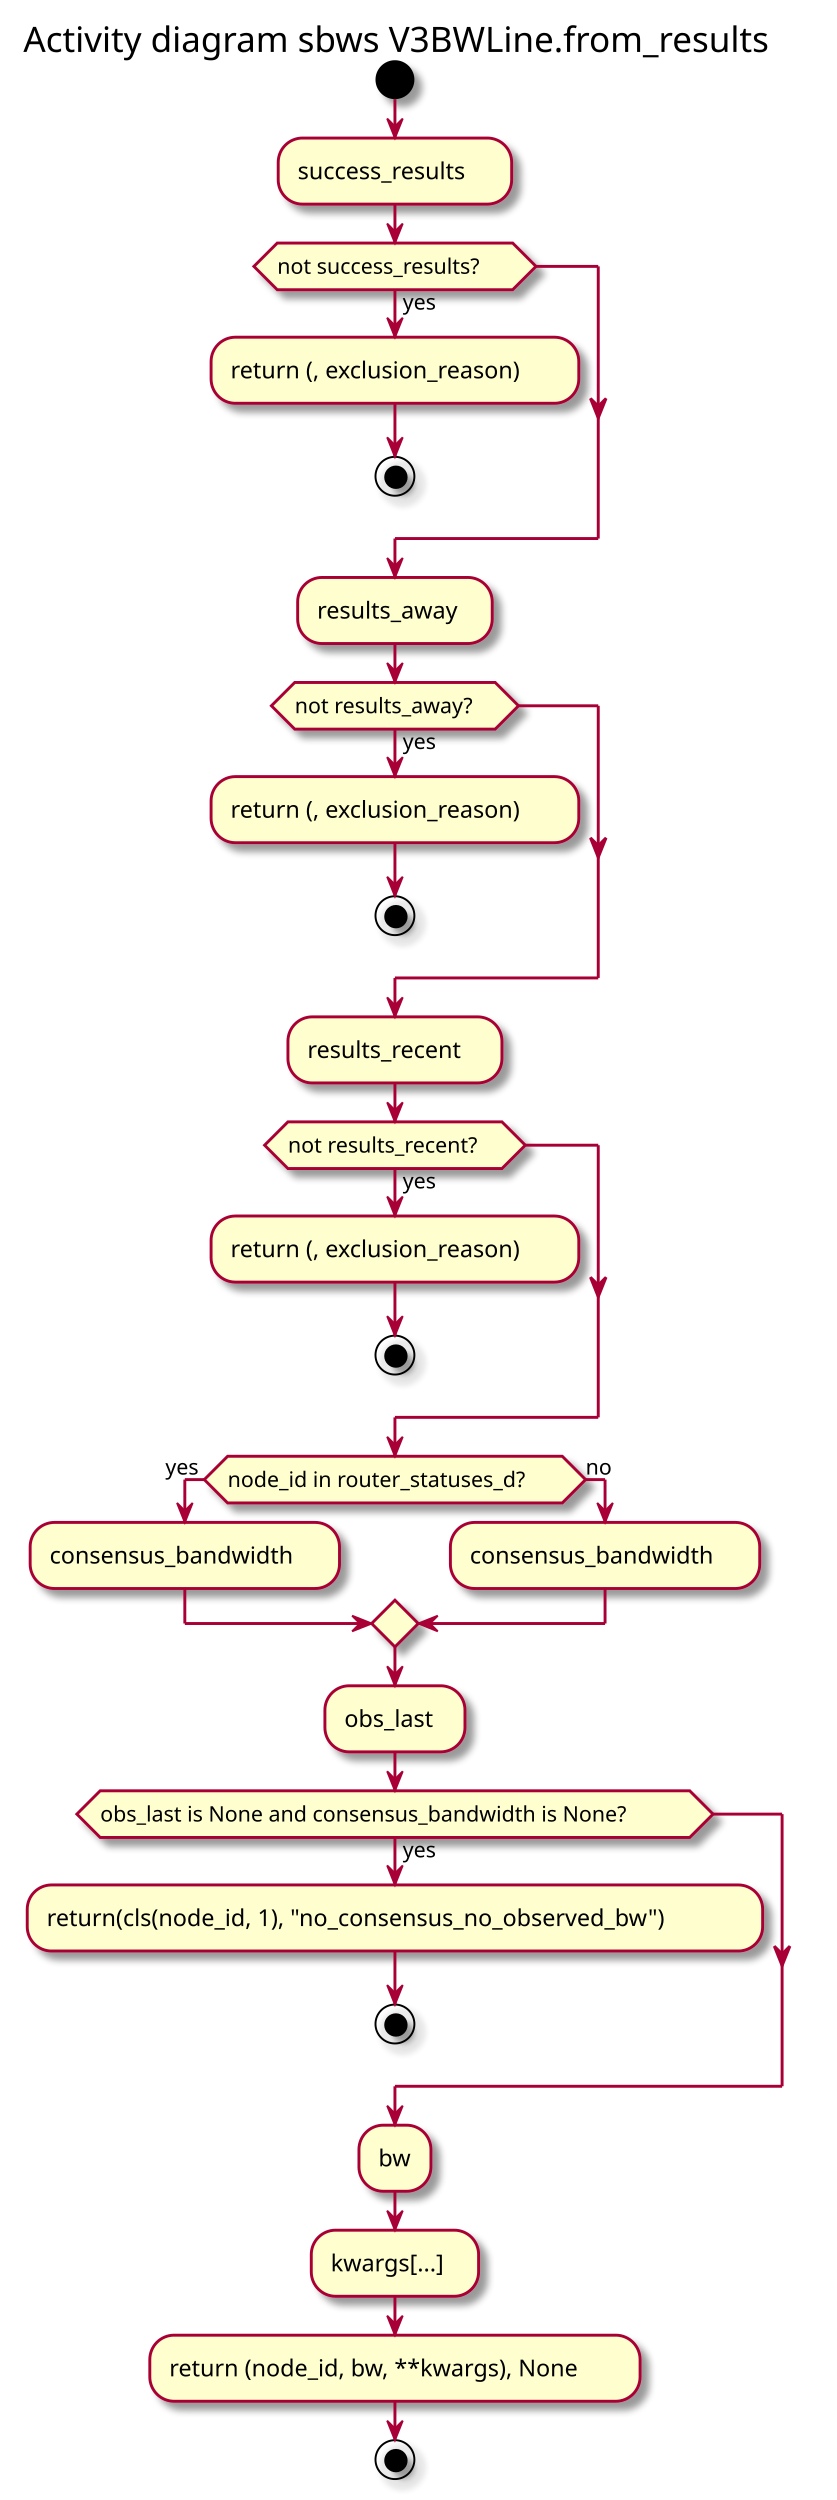
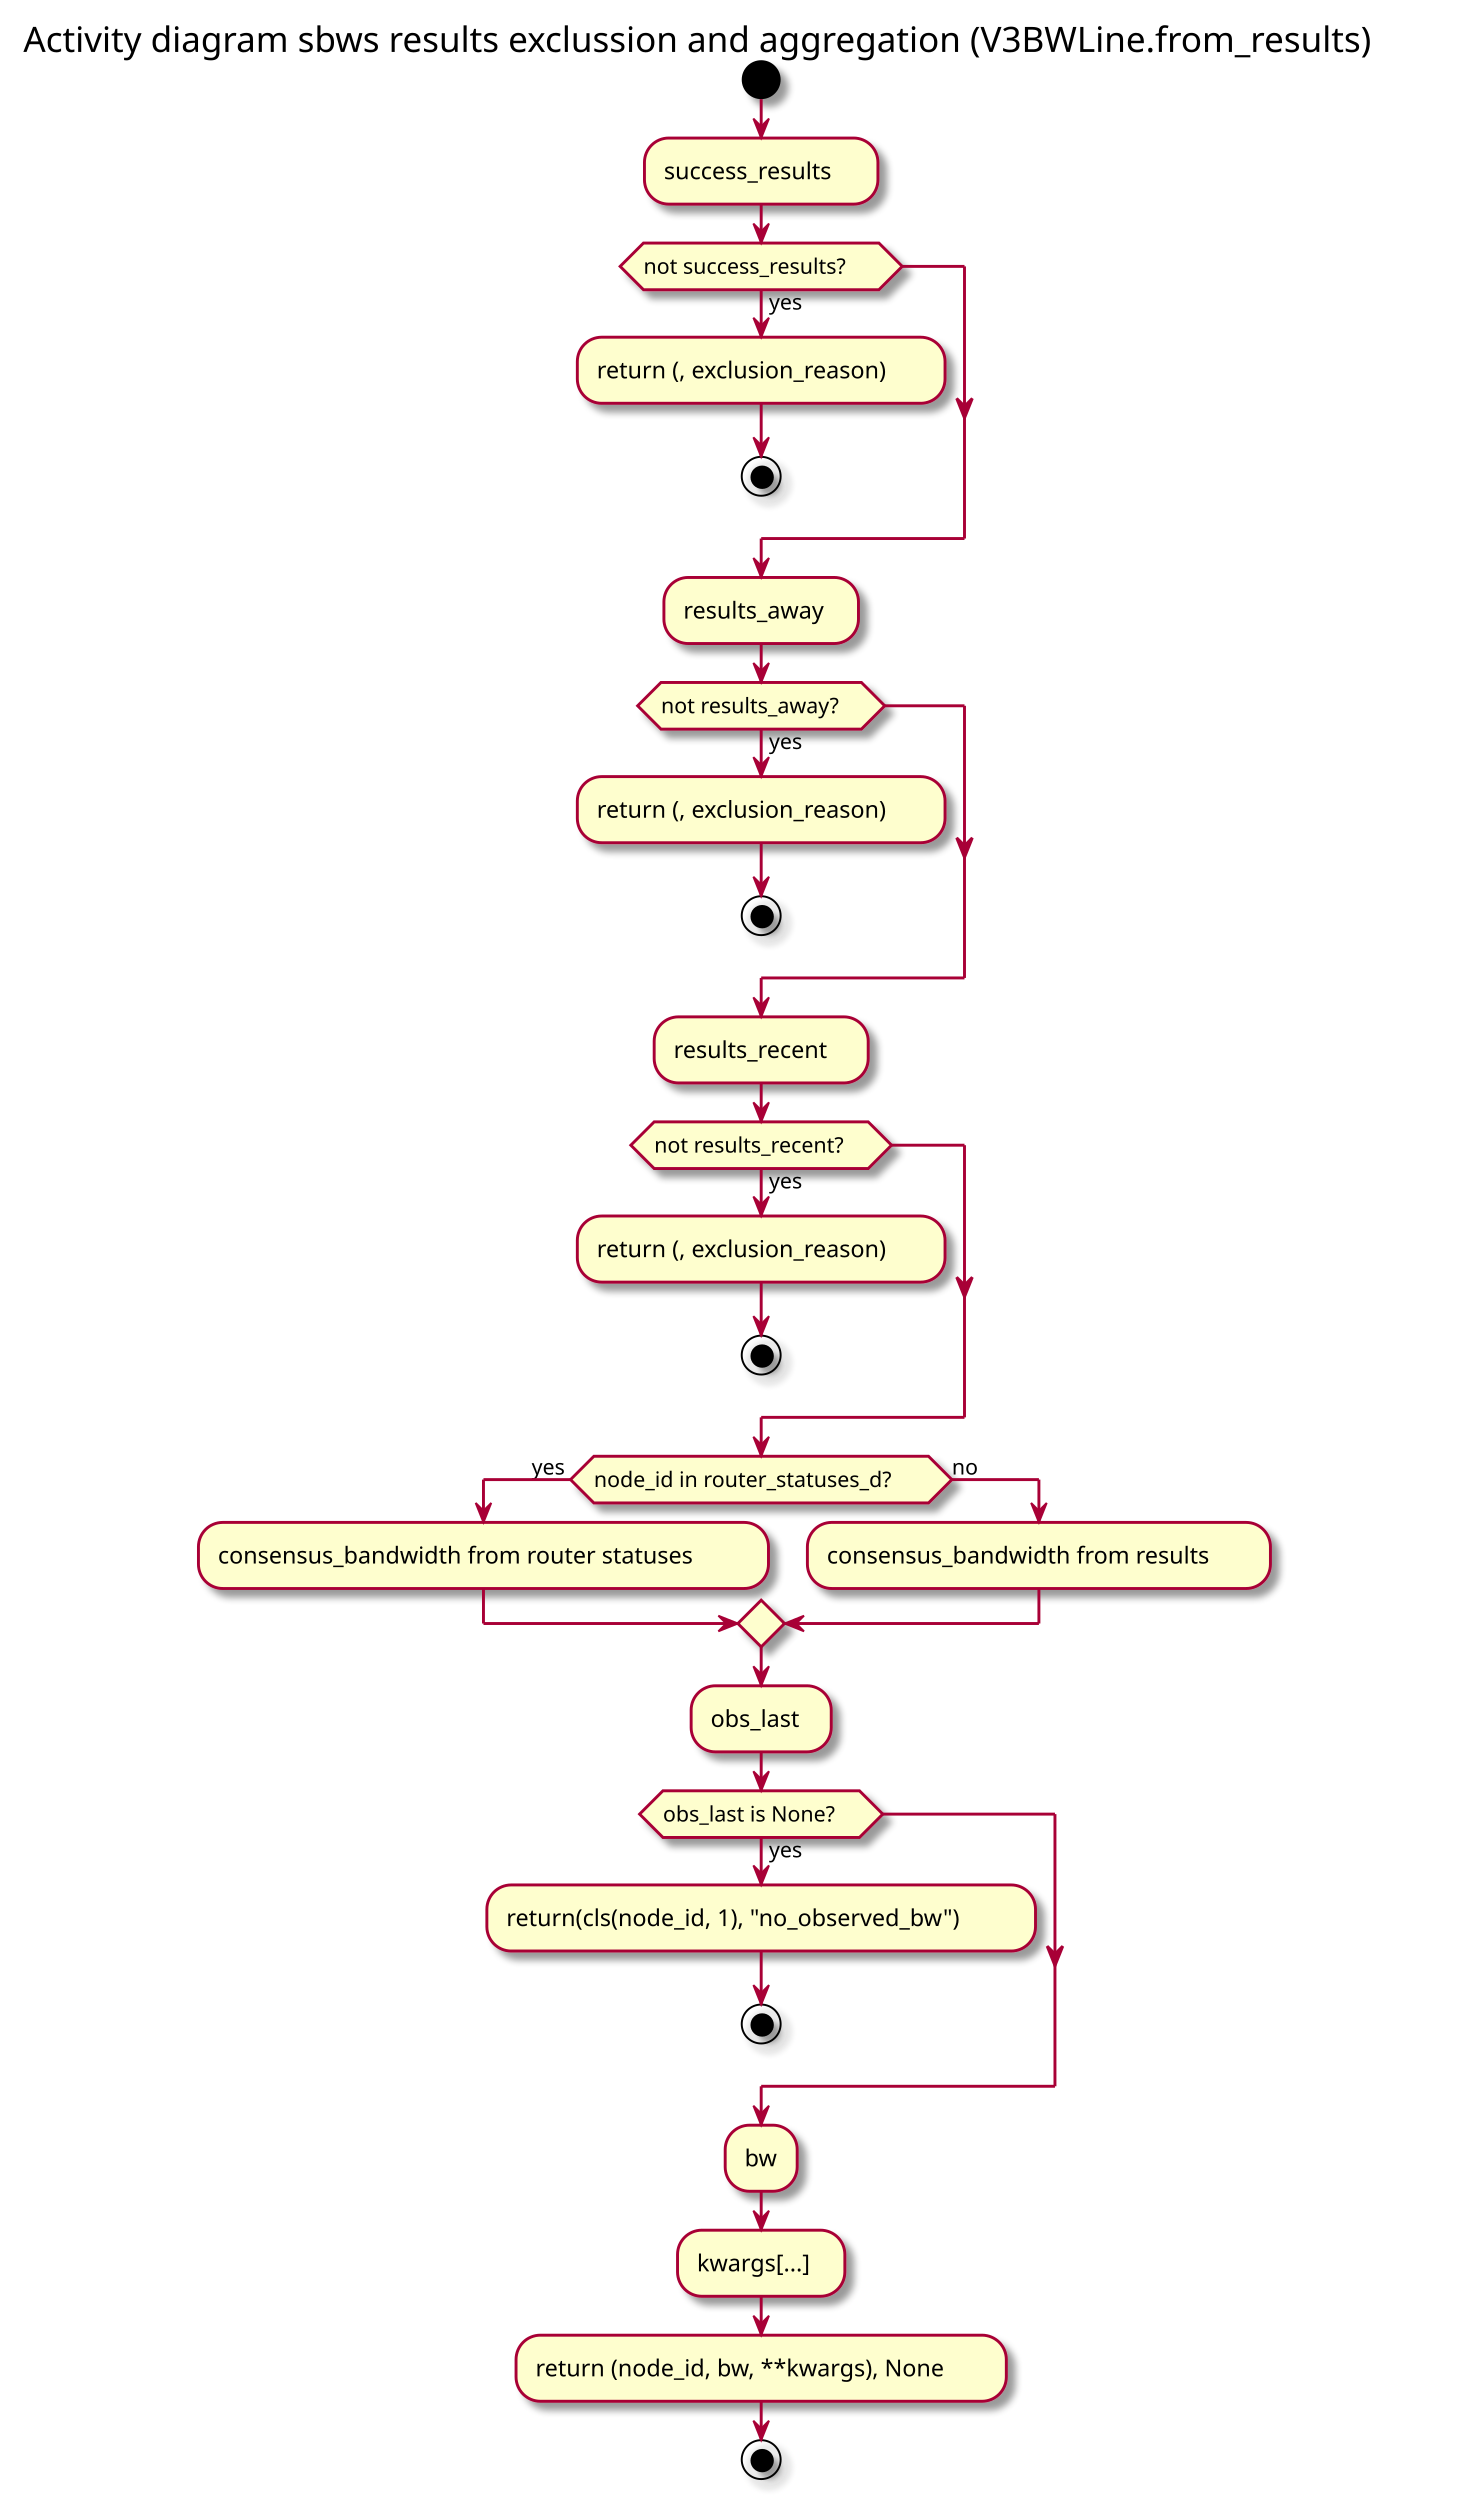
- <svg xmlns="http://www.w3.org/2000/svg" contentScriptType="application/ecmascript" contentStyleType="text/css" height="1285px" preserveAspectRatio="none" style="width:430px;height:1285px;" version="1.1" viewBox="0 0 430 1285" width="430px" zoomAndPan="magnify">
+ <svg xmlns="http://www.w3.org/2000/svg" contentScriptType="application/ecmascript" contentStyleType="text/css" height="1285px" preserveAspectRatio="none" style="width:754px;height:1285px;" version="1.1" viewBox="0 0 754 1285" width="754px" zoomAndPan="magnify">
  <defs>
-     <filter height="300%" id="fsu3zpce5sdbv" width="300%" x="-1" y="-1">
+     <filter height="300%" id="f1dflwv7yky46f" width="300%" x="-1" y="-1">
      <feGaussianBlur result="blurOut" stdDeviation="2.0" />
      <feColorMatrix in="blurOut" result="blurOut2" type="matrix" values="0 0 0 0 0 0 0 0 0 0 0 0 0 0 0 0 0 0 .4 0" />
      <feOffset dx="4.0" dy="4.0" in="blurOut2" result="blurOut3" />
      <feBlend in="SourceGraphic" in2="blurOut3" mode="normal" />
    </filter>
  </defs>
  <g>
-     <text fill="#000000" font-family="sans-serif" font-size="18" lengthAdjust="spacingAndGlyphs" textLength="406" x="12" y="26.708">Activity diagram sbws V3BWLine.from_results</text>
-     <ellipse cx="203" cy="40.953" fill="#000000" filter="url(#fsu3zpce5sdbv)" rx="10" ry="10" style="stroke: none; stroke-width: 1.0;" />
-     <rect fill="#FEFECE" filter="url(#fsu3zpce5sdbv)" height="33.969" rx="12.5" ry="12.5" style="stroke: #A80036; stroke-width: 1.5;" width="120" x="143" y="70.953" />
-     <text fill="#000000" font-family="sans-serif" font-size="12" lengthAdjust="spacingAndGlyphs" textLength="100" x="153" y="92.092">success_results</text>
-     <rect fill="#FEFECE" filter="url(#fsu3zpce5sdbv)" height="33.969" rx="12.5" ry="12.5" style="stroke: #A80036; stroke-width: 1.5;" width="189" x="108.5" y="173.324" />
-     <text fill="#000000" font-family="sans-serif" font-size="12" lengthAdjust="spacingAndGlyphs" textLength="169" x="118.5" y="194.463">return (, exclusion_reason)</text>
-     <ellipse cx="203" cy="244.809" fill="none" filter="url(#fsu3zpce5sdbv)" rx="10" ry="10" style="stroke: #000000; stroke-width: 1.0;" />
-     <ellipse cx="203.5" cy="245.309" fill="#000000" filter="url(#fsu3zpce5sdbv)" rx="6" ry="6" style="stroke: none; stroke-width: 1.0;" />
-     <polygon fill="#FEFECE" filter="url(#fsu3zpce5sdbv)" points="142.5,124.922,263.5,124.922,275.5,136.922,263.5,148.922,142.5,148.922,130.5,136.922,142.5,124.922" style="stroke: #A80036; stroke-width: 1.5;" />
-     <text fill="#000000" font-family="sans-serif" font-size="11" lengthAdjust="spacingAndGlyphs" textLength="20" x="207" y="159.132">yes</text>
-     <text fill="#000000" font-family="sans-serif" font-size="11" lengthAdjust="spacingAndGlyphs" textLength="121" x="142.5" y="140.73">not success_results?</text>
-     <rect fill="#FEFECE" filter="url(#fsu3zpce5sdbv)" height="33.969" rx="12.5" ry="12.5" style="stroke: #A80036; stroke-width: 1.5;" width="100" x="153" y="296.809" />
-     <text fill="#000000" font-family="sans-serif" font-size="12" lengthAdjust="spacingAndGlyphs" textLength="80" x="163" y="317.947">results_away</text>
-     <rect fill="#FEFECE" filter="url(#fsu3zpce5sdbv)" height="33.969" rx="12.5" ry="12.5" style="stroke: #A80036; stroke-width: 1.5;" width="189" x="108.5" y="399.18" />
-     <text fill="#000000" font-family="sans-serif" font-size="12" lengthAdjust="spacingAndGlyphs" textLength="169" x="118.5" y="420.318">return (, exclusion_reason)</text>
-     <ellipse cx="203" cy="470.664" fill="none" filter="url(#fsu3zpce5sdbv)" rx="10" ry="10" style="stroke: #000000; stroke-width: 1.0;" />
-     <ellipse cx="203.5" cy="471.164" fill="#000000" filter="url(#fsu3zpce5sdbv)" rx="6" ry="6" style="stroke: none; stroke-width: 1.0;" />
-     <polygon fill="#FEFECE" filter="url(#fsu3zpce5sdbv)" points="151.5,350.777,254.5,350.777,266.5,362.777,254.5,374.777,151.5,374.777,139.5,362.777,151.5,350.777" style="stroke: #A80036; stroke-width: 1.5;" />
-     <text fill="#000000" font-family="sans-serif" font-size="11" lengthAdjust="spacingAndGlyphs" textLength="20" x="207" y="384.988">yes</text>
-     <text fill="#000000" font-family="sans-serif" font-size="11" lengthAdjust="spacingAndGlyphs" textLength="103" x="151.5" y="366.585">not results_away?</text>
-     <rect fill="#FEFECE" filter="url(#fsu3zpce5sdbv)" height="33.969" rx="12.5" ry="12.5" style="stroke: #A80036; stroke-width: 1.5;" width="110" x="148" y="522.664" />
-     <text fill="#000000" font-family="sans-serif" font-size="12" lengthAdjust="spacingAndGlyphs" textLength="90" x="158" y="543.803">results_recent</text>
-     <rect fill="#FEFECE" filter="url(#fsu3zpce5sdbv)" height="33.969" rx="12.5" ry="12.5" style="stroke: #A80036; stroke-width: 1.5;" width="189" x="108.5" y="625.035" />
-     <text fill="#000000" font-family="sans-serif" font-size="12" lengthAdjust="spacingAndGlyphs" textLength="169" x="118.5" y="646.174">return (, exclusion_reason)</text>
-     <ellipse cx="203" cy="696.519" fill="none" filter="url(#fsu3zpce5sdbv)" rx="10" ry="10" style="stroke: #000000; stroke-width: 1.0;" />
-     <ellipse cx="203.5" cy="697.019" fill="#000000" filter="url(#fsu3zpce5sdbv)" rx="6" ry="6" style="stroke: none; stroke-width: 1.0;" />
-     <polygon fill="#FEFECE" filter="url(#fsu3zpce5sdbv)" points="148,576.633,258,576.633,270,588.633,258,600.633,148,600.633,136,588.633,148,576.633" style="stroke: #A80036; stroke-width: 1.5;" />
-     <text fill="#000000" font-family="sans-serif" font-size="11" lengthAdjust="spacingAndGlyphs" textLength="20" x="207" y="610.843">yes</text>
-     <text fill="#000000" font-family="sans-serif" font-size="11" lengthAdjust="spacingAndGlyphs" textLength="110" x="148" y="592.441">not results_recent?</text>
-     <polygon fill="#FEFECE" filter="url(#fsu3zpce5sdbv)" points="117,748.519,289,748.519,301,760.519,289,772.519,117,772.519,105,760.519,117,748.519" style="stroke: #A80036; stroke-width: 1.5;" />
-     <text fill="#000000" font-family="sans-serif" font-size="11" lengthAdjust="spacingAndGlyphs" textLength="172" x="117" y="764.328">node_id in router_statuses_d?</text>
-     <text fill="#000000" font-family="sans-serif" font-size="11" lengthAdjust="spacingAndGlyphs" textLength="20" x="85" y="757.925">yes</text>
-     <text fill="#000000" font-family="sans-serif" font-size="11" lengthAdjust="spacingAndGlyphs" textLength="14" x="301" y="757.925">no</text>
-     <rect fill="#FEFECE" filter="url(#fsu3zpce5sdbv)" height="33.969" rx="12.5" ry="12.5" style="stroke: #A80036; stroke-width: 1.5;" width="159" x="15.5" y="782.519" />
-     <text fill="#000000" font-family="sans-serif" font-size="12" lengthAdjust="spacingAndGlyphs" textLength="139" x="25.5" y="803.658">consensus_bandwidth</text>
-     <rect fill="#FEFECE" filter="url(#fsu3zpce5sdbv)" height="33.969" rx="12.5" ry="12.5" style="stroke: #A80036; stroke-width: 1.5;" width="159" x="231.5" y="782.519" />
-     <text fill="#000000" font-family="sans-serif" font-size="12" lengthAdjust="spacingAndGlyphs" textLength="139" x="241.5" y="803.658">consensus_bandwidth</text>
-     <polygon fill="#FEFECE" filter="url(#fsu3zpce5sdbv)" points="203,822.488,215,834.488,203,846.488,191,834.488,203,822.488" style="stroke: #A80036; stroke-width: 1.5;" />
-     <rect fill="#FEFECE" filter="url(#fsu3zpce5sdbv)" height="33.969" rx="12.5" ry="12.5" style="stroke: #A80036; stroke-width: 1.5;" width="72" x="167" y="866.488" />
-     <text fill="#000000" font-family="sans-serif" font-size="12" lengthAdjust="spacingAndGlyphs" textLength="52" x="177" y="887.627">obs_last</text>
-     <rect fill="#FEFECE" filter="url(#fsu3zpce5sdbv)" height="33.969" rx="12.5" ry="12.5" style="stroke: #A80036; stroke-width: 1.5;" width="378" x="14" y="968.859" />
-     <text fill="#000000" font-family="sans-serif" font-size="12" lengthAdjust="spacingAndGlyphs" textLength="358" x="24" y="989.998">return(cls(node_id, 1), "no_consensus_no_observed_bw")</text>
-     <ellipse cx="203" cy="1040.344" fill="none" filter="url(#fsu3zpce5sdbv)" rx="10" ry="10" style="stroke: #000000; stroke-width: 1.0;" />
-     <ellipse cx="203.5" cy="1040.844" fill="#000000" filter="url(#fsu3zpce5sdbv)" rx="6" ry="6" style="stroke: none; stroke-width: 1.0;" />
-     <polygon fill="#FEFECE" filter="url(#fsu3zpce5sdbv)" points="51.5,920.457,354.5,920.457,366.5,932.457,354.5,944.457,51.5,944.457,39.5,932.457,51.5,920.457" style="stroke: #A80036; stroke-width: 1.5;" />
-     <text fill="#000000" font-family="sans-serif" font-size="11" lengthAdjust="spacingAndGlyphs" textLength="20" x="207" y="954.668">yes</text>
-     <text fill="#000000" font-family="sans-serif" font-size="11" lengthAdjust="spacingAndGlyphs" textLength="303" x="51.5" y="936.265">obs_last is None and consensus_bandwidth is None?</text>
-     <rect fill="#FEFECE" filter="url(#fsu3zpce5sdbv)" height="33.969" rx="12.5" ry="12.5" style="stroke: #A80036; stroke-width: 1.5;" width="37" x="184.5" y="1092.344" />
-     <text fill="#000000" font-family="sans-serif" font-size="12" lengthAdjust="spacingAndGlyphs" textLength="17" x="194.5" y="1113.482">bw</text>
-     <rect fill="#FEFECE" filter="url(#fsu3zpce5sdbv)" height="33.969" rx="12.5" ry="12.5" style="stroke: #A80036; stroke-width: 1.5;" width="86" x="160" y="1146.312" />
-     <text fill="#000000" font-family="sans-serif" font-size="12" lengthAdjust="spacingAndGlyphs" textLength="66" x="170" y="1167.451">kwargs[...]</text>
-     <rect fill="#FEFECE" filter="url(#fsu3zpce5sdbv)" height="33.969" rx="12.5" ry="12.5" style="stroke: #A80036; stroke-width: 1.5;" width="252" x="77" y="1200.281" />
-     <text fill="#000000" font-family="sans-serif" font-size="12" lengthAdjust="spacingAndGlyphs" textLength="232" x="87" y="1221.42">return (node_id, bw, **kwargs), None</text>
-     <ellipse cx="203" cy="1264.25" fill="none" filter="url(#fsu3zpce5sdbv)" rx="10" ry="10" style="stroke: #000000; stroke-width: 1.0;" />
-     <ellipse cx="203.5" cy="1264.75" fill="#000000" filter="url(#fsu3zpce5sdbv)" rx="6" ry="6" style="stroke: none; stroke-width: 1.0;" />
-     <line style="stroke: #A80036; stroke-width: 1.5;" x1="203" x2="203" y1="50.953" y2="70.953" />
-     <polygon fill="#A80036" points="199,60.953,203,70.953,207,60.953,203,64.953" style="stroke: #A80036; stroke-width: 1.0;" />
-     <line style="stroke: #A80036; stroke-width: 1.5;" x1="203" x2="203" y1="207.293" y2="234.809" />
-     <polygon fill="#A80036" points="199,224.809,203,234.809,207,224.809,203,228.809" style="stroke: #A80036; stroke-width: 1.0;" />
-     <line style="stroke: #A80036; stroke-width: 1.5;" x1="203" x2="203" y1="148.922" y2="173.324" />
-     <polygon fill="#A80036" points="199,163.324,203,173.324,207,163.324,203,167.324" style="stroke: #A80036; stroke-width: 1.0;" />
-     <line style="stroke: #A80036; stroke-width: 1.5;" x1="275.5" x2="307.5" y1="136.922" y2="136.922" />
-     <polygon fill="#A80036" points="303.5,204.809,307.5,214.809,311.5,204.809,307.5,208.809" style="stroke: #A80036; stroke-width: 1.5;" />
-     <line style="stroke: #A80036; stroke-width: 1.5;" x1="307.5" x2="307.5" y1="136.922" y2="276.809" />
-     <line style="stroke: #A80036; stroke-width: 1.5;" x1="307.5" x2="203" y1="276.809" y2="276.809" />
-     <line style="stroke: #A80036; stroke-width: 1.5;" x1="203" x2="203" y1="276.809" y2="296.809" />
-     <polygon fill="#A80036" points="199,286.809,203,296.809,207,286.809,203,290.809" style="stroke: #A80036; stroke-width: 1.0;" />
-     <line style="stroke: #A80036; stroke-width: 1.5;" x1="203" x2="203" y1="104.922" y2="124.922" />
-     <polygon fill="#A80036" points="199,114.922,203,124.922,207,114.922,203,118.922" style="stroke: #A80036; stroke-width: 1.0;" />
-     <line style="stroke: #A80036; stroke-width: 1.5;" x1="203" x2="203" y1="433.148" y2="460.664" />
-     <polygon fill="#A80036" points="199,450.664,203,460.664,207,450.664,203,454.664" style="stroke: #A80036; stroke-width: 1.0;" />
-     <line style="stroke: #A80036; stroke-width: 1.5;" x1="203" x2="203" y1="374.777" y2="399.18" />
-     <polygon fill="#A80036" points="199,389.18,203,399.18,207,389.18,203,393.18" style="stroke: #A80036; stroke-width: 1.0;" />
-     <line style="stroke: #A80036; stroke-width: 1.5;" x1="266.5" x2="307.5" y1="362.777" y2="362.777" />
-     <polygon fill="#A80036" points="303.5,430.664,307.5,440.664,311.5,430.664,307.5,434.664" style="stroke: #A80036; stroke-width: 1.5;" />
-     <line style="stroke: #A80036; stroke-width: 1.5;" x1="307.5" x2="307.5" y1="362.777" y2="502.664" />
-     <line style="stroke: #A80036; stroke-width: 1.5;" x1="307.5" x2="203" y1="502.664" y2="502.664" />
-     <line style="stroke: #A80036; stroke-width: 1.5;" x1="203" x2="203" y1="502.664" y2="522.664" />
-     <polygon fill="#A80036" points="199,512.664,203,522.664,207,512.664,203,516.664" style="stroke: #A80036; stroke-width: 1.0;" />
-     <line style="stroke: #A80036; stroke-width: 1.5;" x1="203" x2="203" y1="330.777" y2="350.777" />
-     <polygon fill="#A80036" points="199,340.777,203,350.777,207,340.777,203,344.777" style="stroke: #A80036; stroke-width: 1.0;" />
-     <line style="stroke: #A80036; stroke-width: 1.5;" x1="203" x2="203" y1="659.004" y2="686.519" />
-     <polygon fill="#A80036" points="199,676.519,203,686.519,207,676.519,203,680.519" style="stroke: #A80036; stroke-width: 1.0;" />
-     <line style="stroke: #A80036; stroke-width: 1.5;" x1="203" x2="203" y1="600.633" y2="625.035" />
-     <polygon fill="#A80036" points="199,615.035,203,625.035,207,615.035,203,619.035" style="stroke: #A80036; stroke-width: 1.0;" />
-     <line style="stroke: #A80036; stroke-width: 1.5;" x1="270" x2="307.5" y1="588.633" y2="588.633" />
-     <polygon fill="#A80036" points="303.5,656.519,307.5,666.519,311.5,656.519,307.5,660.519" style="stroke: #A80036; stroke-width: 1.5;" />
-     <line style="stroke: #A80036; stroke-width: 1.5;" x1="307.5" x2="307.5" y1="588.633" y2="728.519" />
-     <line style="stroke: #A80036; stroke-width: 1.5;" x1="307.5" x2="203" y1="728.519" y2="728.519" />
-     <line style="stroke: #A80036; stroke-width: 1.5;" x1="203" x2="203" y1="728.519" y2="748.519" />
-     <polygon fill="#A80036" points="199,738.519,203,748.519,207,738.519,203,742.519" style="stroke: #A80036; stroke-width: 1.0;" />
-     <line style="stroke: #A80036; stroke-width: 1.5;" x1="203" x2="203" y1="556.633" y2="576.633" />
-     <polygon fill="#A80036" points="199,566.633,203,576.633,207,566.633,203,570.633" style="stroke: #A80036; stroke-width: 1.0;" />
-     <line style="stroke: #A80036; stroke-width: 1.5;" x1="105" x2="95" y1="760.519" y2="760.519" />
-     <line style="stroke: #A80036; stroke-width: 1.5;" x1="95" x2="95" y1="760.519" y2="782.519" />
-     <polygon fill="#A80036" points="91,772.519,95,782.519,99,772.519,95,776.519" style="stroke: #A80036; stroke-width: 1.0;" />
-     <line style="stroke: #A80036; stroke-width: 1.5;" x1="301" x2="311" y1="760.519" y2="760.519" />
-     <line style="stroke: #A80036; stroke-width: 1.5;" x1="311" x2="311" y1="760.519" y2="782.519" />
-     <polygon fill="#A80036" points="307,772.519,311,782.519,315,772.519,311,776.519" style="stroke: #A80036; stroke-width: 1.0;" />
-     <line style="stroke: #A80036; stroke-width: 1.5;" x1="95" x2="95" y1="816.488" y2="834.488" />
-     <line style="stroke: #A80036; stroke-width: 1.5;" x1="95" x2="191" y1="834.488" y2="834.488" />
-     <polygon fill="#A80036" points="181,830.488,191,834.488,181,838.488,185,834.488" style="stroke: #A80036; stroke-width: 1.0;" />
-     <line style="stroke: #A80036; stroke-width: 1.5;" x1="311" x2="311" y1="816.488" y2="834.488" />
-     <line style="stroke: #A80036; stroke-width: 1.5;" x1="311" x2="215" y1="834.488" y2="834.488" />
-     <polygon fill="#A80036" points="225,830.488,215,834.488,225,838.488,221,834.488" style="stroke: #A80036; stroke-width: 1.0;" />
-     <line style="stroke: #A80036; stroke-width: 1.5;" x1="203" x2="203" y1="846.488" y2="866.488" />
-     <polygon fill="#A80036" points="199,856.488,203,866.488,207,856.488,203,860.488" style="stroke: #A80036; stroke-width: 1.0;" />
-     <line style="stroke: #A80036; stroke-width: 1.5;" x1="203" x2="203" y1="1002.828" y2="1030.344" />
-     <polygon fill="#A80036" points="199,1020.344,203,1030.344,207,1020.344,203,1024.344" style="stroke: #A80036; stroke-width: 1.0;" />
-     <line style="stroke: #A80036; stroke-width: 1.5;" x1="203" x2="203" y1="944.457" y2="968.859" />
-     <polygon fill="#A80036" points="199,958.859,203,968.859,207,958.859,203,962.859" style="stroke: #A80036; stroke-width: 1.0;" />
-     <line style="stroke: #A80036; stroke-width: 1.5;" x1="366.5" x2="402" y1="932.457" y2="932.457" />
-     <polygon fill="#A80036" points="398,1000.344,402,1010.344,406,1000.344,402,1004.344" style="stroke: #A80036; stroke-width: 1.5;" />
-     <line style="stroke: #A80036; stroke-width: 1.5;" x1="402" x2="402" y1="932.457" y2="1072.344" />
-     <line style="stroke: #A80036; stroke-width: 1.5;" x1="402" x2="203" y1="1072.344" y2="1072.344" />
-     <line style="stroke: #A80036; stroke-width: 1.5;" x1="203" x2="203" y1="1072.344" y2="1092.344" />
-     <polygon fill="#A80036" points="199,1082.344,203,1092.344,207,1082.344,203,1086.344" style="stroke: #A80036; stroke-width: 1.0;" />
-     <line style="stroke: #A80036; stroke-width: 1.5;" x1="203" x2="203" y1="900.457" y2="920.457" />
-     <polygon fill="#A80036" points="199,910.457,203,920.457,207,910.457,203,914.457" style="stroke: #A80036; stroke-width: 1.0;" />
-     <line style="stroke: #A80036; stroke-width: 1.5;" x1="203" x2="203" y1="1126.312" y2="1146.312" />
-     <polygon fill="#A80036" points="199,1136.312,203,1146.312,207,1136.312,203,1140.312" style="stroke: #A80036; stroke-width: 1.0;" />
-     <line style="stroke: #A80036; stroke-width: 1.5;" x1="203" x2="203" y1="1180.281" y2="1200.281" />
-     <polygon fill="#A80036" points="199,1190.281,203,1200.281,207,1190.281,203,1194.281" style="stroke: #A80036; stroke-width: 1.0;" />
-     <line style="stroke: #A80036; stroke-width: 1.5;" x1="203" x2="203" y1="1234.25" y2="1254.25" />
-     <polygon fill="#A80036" points="199,1244.25,203,1254.25,207,1244.25,203,1248.25" style="stroke: #A80036; stroke-width: 1.0;" />
+     <text fill="#000000" font-family="sans-serif" font-size="18" lengthAdjust="spacingAndGlyphs" textLength="730" x="12" y="26.708">Activity diagram sbws results exclussion and aggregation (V3BWLine.from_results)</text>
+     <ellipse cx="391.25" cy="40.953" fill="#000000" filter="url(#f1dflwv7yky46f)" rx="10" ry="10" style="stroke: none; stroke-width: 1.0;" />
+     <rect fill="#FEFECE" filter="url(#f1dflwv7yky46f)" height="33.969" rx="12.5" ry="12.5" style="stroke: #A80036; stroke-width: 1.5;" width="120" x="331.25" y="70.953" />
+     <text fill="#000000" font-family="sans-serif" font-size="12" lengthAdjust="spacingAndGlyphs" textLength="100" x="341.25" y="92.092">success_results</text>
+     <rect fill="#FEFECE" filter="url(#f1dflwv7yky46f)" height="33.969" rx="12.5" ry="12.5" style="stroke: #A80036; stroke-width: 1.5;" width="189" x="296.75" y="173.324" />
+     <text fill="#000000" font-family="sans-serif" font-size="12" lengthAdjust="spacingAndGlyphs" textLength="169" x="306.75" y="194.463">return (, exclusion_reason)</text>
+     <ellipse cx="391.25" cy="244.809" fill="none" filter="url(#f1dflwv7yky46f)" rx="10" ry="10" style="stroke: #000000; stroke-width: 1.0;" />
+     <ellipse cx="391.75" cy="245.309" fill="#000000" filter="url(#f1dflwv7yky46f)" rx="6" ry="6" style="stroke: none; stroke-width: 1.0;" />
+     <polygon fill="#FEFECE" filter="url(#f1dflwv7yky46f)" points="330.75,124.922,451.75,124.922,463.75,136.922,451.75,148.922,330.75,148.922,318.75,136.922,330.75,124.922" style="stroke: #A80036; stroke-width: 1.5;" />
+     <text fill="#000000" font-family="sans-serif" font-size="11" lengthAdjust="spacingAndGlyphs" textLength="20" x="395.25" y="159.132">yes</text>
+     <text fill="#000000" font-family="sans-serif" font-size="11" lengthAdjust="spacingAndGlyphs" textLength="121" x="330.75" y="140.73">not success_results?</text>
+     <rect fill="#FEFECE" filter="url(#f1dflwv7yky46f)" height="33.969" rx="12.5" ry="12.5" style="stroke: #A80036; stroke-width: 1.5;" width="100" x="341.25" y="296.809" />
+     <text fill="#000000" font-family="sans-serif" font-size="12" lengthAdjust="spacingAndGlyphs" textLength="80" x="351.25" y="317.947">results_away</text>
+     <rect fill="#FEFECE" filter="url(#f1dflwv7yky46f)" height="33.969" rx="12.5" ry="12.5" style="stroke: #A80036; stroke-width: 1.5;" width="189" x="296.75" y="399.18" />
+     <text fill="#000000" font-family="sans-serif" font-size="12" lengthAdjust="spacingAndGlyphs" textLength="169" x="306.75" y="420.318">return (, exclusion_reason)</text>
+     <ellipse cx="391.25" cy="470.664" fill="none" filter="url(#f1dflwv7yky46f)" rx="10" ry="10" style="stroke: #000000; stroke-width: 1.0;" />
+     <ellipse cx="391.75" cy="471.164" fill="#000000" filter="url(#f1dflwv7yky46f)" rx="6" ry="6" style="stroke: none; stroke-width: 1.0;" />
+     <polygon fill="#FEFECE" filter="url(#f1dflwv7yky46f)" points="339.75,350.777,442.75,350.777,454.75,362.777,442.75,374.777,339.75,374.777,327.75,362.777,339.75,350.777" style="stroke: #A80036; stroke-width: 1.5;" />
+     <text fill="#000000" font-family="sans-serif" font-size="11" lengthAdjust="spacingAndGlyphs" textLength="20" x="395.25" y="384.988">yes</text>
+     <text fill="#000000" font-family="sans-serif" font-size="11" lengthAdjust="spacingAndGlyphs" textLength="103" x="339.75" y="366.585">not results_away?</text>
+     <rect fill="#FEFECE" filter="url(#f1dflwv7yky46f)" height="33.969" rx="12.5" ry="12.5" style="stroke: #A80036; stroke-width: 1.5;" width="110" x="336.25" y="522.664" />
+     <text fill="#000000" font-family="sans-serif" font-size="12" lengthAdjust="spacingAndGlyphs" textLength="90" x="346.25" y="543.803">results_recent</text>
+     <rect fill="#FEFECE" filter="url(#f1dflwv7yky46f)" height="33.969" rx="12.5" ry="12.5" style="stroke: #A80036; stroke-width: 1.5;" width="189" x="296.75" y="625.035" />
+     <text fill="#000000" font-family="sans-serif" font-size="12" lengthAdjust="spacingAndGlyphs" textLength="169" x="306.75" y="646.174">return (, exclusion_reason)</text>
+     <ellipse cx="391.25" cy="696.519" fill="none" filter="url(#f1dflwv7yky46f)" rx="10" ry="10" style="stroke: #000000; stroke-width: 1.0;" />
+     <ellipse cx="391.75" cy="697.019" fill="#000000" filter="url(#f1dflwv7yky46f)" rx="6" ry="6" style="stroke: none; stroke-width: 1.0;" />
+     <polygon fill="#FEFECE" filter="url(#f1dflwv7yky46f)" points="336.25,576.633,446.25,576.633,458.25,588.633,446.25,600.633,336.25,600.633,324.25,588.633,336.25,576.633" style="stroke: #A80036; stroke-width: 1.5;" />
+     <text fill="#000000" font-family="sans-serif" font-size="11" lengthAdjust="spacingAndGlyphs" textLength="20" x="395.25" y="610.843">yes</text>
+     <text fill="#000000" font-family="sans-serif" font-size="11" lengthAdjust="spacingAndGlyphs" textLength="110" x="336.25" y="592.441">not results_recent?</text>
+     <polygon fill="#FEFECE" filter="url(#f1dflwv7yky46f)" points="305.25,748.519,477.25,748.519,489.25,760.519,477.25,772.519,305.25,772.519,293.25,760.519,305.25,748.519" style="stroke: #A80036; stroke-width: 1.5;" />
+     <text fill="#000000" font-family="sans-serif" font-size="11" lengthAdjust="spacingAndGlyphs" textLength="172" x="305.25" y="764.328">node_id in router_statuses_d?</text>
+     <text fill="#000000" font-family="sans-serif" font-size="11" lengthAdjust="spacingAndGlyphs" textLength="20" x="273.25" y="757.925">yes</text>
+     <text fill="#000000" font-family="sans-serif" font-size="11" lengthAdjust="spacingAndGlyphs" textLength="14" x="489.25" y="757.925">no</text>
+     <rect fill="#FEFECE" filter="url(#f1dflwv7yky46f)" height="33.969" rx="12.5" ry="12.5" style="stroke: #A80036; stroke-width: 1.5;" width="293" x="102" y="782.519" />
+     <text fill="#000000" font-family="sans-serif" font-size="12" lengthAdjust="spacingAndGlyphs" textLength="273" x="112" y="803.658">consensus_bandwidth from router statuses</text>
+     <rect fill="#FEFECE" filter="url(#f1dflwv7yky46f)" height="33.969" rx="12.5" ry="12.5" style="stroke: #A80036; stroke-width: 1.5;" width="238" x="415" y="782.519" />
+     <text fill="#000000" font-family="sans-serif" font-size="12" lengthAdjust="spacingAndGlyphs" textLength="218" x="425" y="803.658">consensus_bandwidth from results</text>
+     <polygon fill="#FEFECE" filter="url(#f1dflwv7yky46f)" points="391.25,822.488,403.25,834.488,391.25,846.488,379.25,834.488,391.25,822.488" style="stroke: #A80036; stroke-width: 1.5;" />
+     <rect fill="#FEFECE" filter="url(#f1dflwv7yky46f)" height="33.969" rx="12.5" ry="12.5" style="stroke: #A80036; stroke-width: 1.5;" width="72" x="355.25" y="866.488" />
+     <text fill="#000000" font-family="sans-serif" font-size="12" lengthAdjust="spacingAndGlyphs" textLength="52" x="365.25" y="887.627">obs_last</text>
+     <rect fill="#FEFECE" filter="url(#f1dflwv7yky46f)" height="33.969" rx="12.5" ry="12.5" style="stroke: #A80036; stroke-width: 1.5;" width="282" x="250.25" y="968.859" />
+     <text fill="#000000" font-family="sans-serif" font-size="12" lengthAdjust="spacingAndGlyphs" textLength="262" x="260.25" y="989.998">return(cls(node_id, 1), "no_observed_bw")</text>
+     <ellipse cx="391.25" cy="1040.344" fill="none" filter="url(#f1dflwv7yky46f)" rx="10" ry="10" style="stroke: #000000; stroke-width: 1.0;" />
+     <ellipse cx="391.75" cy="1040.844" fill="#000000" filter="url(#f1dflwv7yky46f)" rx="6" ry="6" style="stroke: none; stroke-width: 1.0;" />
+     <polygon fill="#FEFECE" filter="url(#f1dflwv7yky46f)" points="340.75,920.457,441.75,920.457,453.75,932.457,441.75,944.457,340.75,944.457,328.75,932.457,340.75,920.457" style="stroke: #A80036; stroke-width: 1.5;" />
+     <text fill="#000000" font-family="sans-serif" font-size="11" lengthAdjust="spacingAndGlyphs" textLength="20" x="395.25" y="954.668">yes</text>
+     <text fill="#000000" font-family="sans-serif" font-size="11" lengthAdjust="spacingAndGlyphs" textLength="101" x="340.75" y="936.265">obs_last is None?</text>
+     <rect fill="#FEFECE" filter="url(#f1dflwv7yky46f)" height="33.969" rx="12.5" ry="12.5" style="stroke: #A80036; stroke-width: 1.5;" width="37" x="372.75" y="1092.344" />
+     <text fill="#000000" font-family="sans-serif" font-size="12" lengthAdjust="spacingAndGlyphs" textLength="17" x="382.75" y="1113.482">bw</text>
+     <rect fill="#FEFECE" filter="url(#f1dflwv7yky46f)" height="33.969" rx="12.5" ry="12.5" style="stroke: #A80036; stroke-width: 1.5;" width="86" x="348.25" y="1146.312" />
+     <text fill="#000000" font-family="sans-serif" font-size="12" lengthAdjust="spacingAndGlyphs" textLength="66" x="358.25" y="1167.451">kwargs[...]</text>
+     <rect fill="#FEFECE" filter="url(#f1dflwv7yky46f)" height="33.969" rx="12.5" ry="12.5" style="stroke: #A80036; stroke-width: 1.5;" width="252" x="265.25" y="1200.281" />
+     <text fill="#000000" font-family="sans-serif" font-size="12" lengthAdjust="spacingAndGlyphs" textLength="232" x="275.25" y="1221.42">return (node_id, bw, **kwargs), None</text>
+     <ellipse cx="391.25" cy="1264.25" fill="none" filter="url(#f1dflwv7yky46f)" rx="10" ry="10" style="stroke: #000000; stroke-width: 1.0;" />
+     <ellipse cx="391.75" cy="1264.75" fill="#000000" filter="url(#f1dflwv7yky46f)" rx="6" ry="6" style="stroke: none; stroke-width: 1.0;" />
+     <line style="stroke: #A80036; stroke-width: 1.5;" x1="391.25" x2="391.25" y1="50.953" y2="70.953" />
+     <polygon fill="#A80036" points="387.25,60.953,391.25,70.953,395.25,60.953,391.25,64.953" style="stroke: #A80036; stroke-width: 1.0;" />
+     <line style="stroke: #A80036; stroke-width: 1.5;" x1="391.25" x2="391.25" y1="207.293" y2="234.809" />
+     <polygon fill="#A80036" points="387.25,224.809,391.25,234.809,395.25,224.809,391.25,228.809" style="stroke: #A80036; stroke-width: 1.0;" />
+     <line style="stroke: #A80036; stroke-width: 1.5;" x1="391.25" x2="391.25" y1="148.922" y2="173.324" />
+     <polygon fill="#A80036" points="387.25,163.324,391.25,173.324,395.25,163.324,391.25,167.324" style="stroke: #A80036; stroke-width: 1.0;" />
+     <line style="stroke: #A80036; stroke-width: 1.5;" x1="463.75" x2="495.75" y1="136.922" y2="136.922" />
+     <polygon fill="#A80036" points="491.75,204.809,495.75,214.809,499.75,204.809,495.75,208.809" style="stroke: #A80036; stroke-width: 1.5;" />
+     <line style="stroke: #A80036; stroke-width: 1.5;" x1="495.75" x2="495.75" y1="136.922" y2="276.809" />
+     <line style="stroke: #A80036; stroke-width: 1.5;" x1="495.75" x2="391.25" y1="276.809" y2="276.809" />
+     <line style="stroke: #A80036; stroke-width: 1.5;" x1="391.25" x2="391.25" y1="276.809" y2="296.809" />
+     <polygon fill="#A80036" points="387.25,286.809,391.25,296.809,395.25,286.809,391.25,290.809" style="stroke: #A80036; stroke-width: 1.0;" />
+     <line style="stroke: #A80036; stroke-width: 1.5;" x1="391.25" x2="391.25" y1="104.922" y2="124.922" />
+     <polygon fill="#A80036" points="387.25,114.922,391.25,124.922,395.25,114.922,391.25,118.922" style="stroke: #A80036; stroke-width: 1.0;" />
+     <line style="stroke: #A80036; stroke-width: 1.5;" x1="391.25" x2="391.25" y1="433.148" y2="460.664" />
+     <polygon fill="#A80036" points="387.25,450.664,391.25,460.664,395.25,450.664,391.25,454.664" style="stroke: #A80036; stroke-width: 1.0;" />
+     <line style="stroke: #A80036; stroke-width: 1.5;" x1="391.25" x2="391.25" y1="374.777" y2="399.18" />
+     <polygon fill="#A80036" points="387.25,389.18,391.25,399.18,395.25,389.18,391.25,393.18" style="stroke: #A80036; stroke-width: 1.0;" />
+     <line style="stroke: #A80036; stroke-width: 1.5;" x1="454.75" x2="495.75" y1="362.777" y2="362.777" />
+     <polygon fill="#A80036" points="491.75,430.664,495.75,440.664,499.75,430.664,495.75,434.664" style="stroke: #A80036; stroke-width: 1.5;" />
+     <line style="stroke: #A80036; stroke-width: 1.5;" x1="495.75" x2="495.75" y1="362.777" y2="502.664" />
+     <line style="stroke: #A80036; stroke-width: 1.5;" x1="495.75" x2="391.25" y1="502.664" y2="502.664" />
+     <line style="stroke: #A80036; stroke-width: 1.5;" x1="391.25" x2="391.25" y1="502.664" y2="522.664" />
+     <polygon fill="#A80036" points="387.25,512.664,391.25,522.664,395.25,512.664,391.25,516.664" style="stroke: #A80036; stroke-width: 1.0;" />
+     <line style="stroke: #A80036; stroke-width: 1.5;" x1="391.25" x2="391.25" y1="330.777" y2="350.777" />
+     <polygon fill="#A80036" points="387.25,340.777,391.25,350.777,395.25,340.777,391.25,344.777" style="stroke: #A80036; stroke-width: 1.0;" />
+     <line style="stroke: #A80036; stroke-width: 1.5;" x1="391.25" x2="391.25" y1="659.004" y2="686.519" />
+     <polygon fill="#A80036" points="387.25,676.519,391.25,686.519,395.25,676.519,391.25,680.519" style="stroke: #A80036; stroke-width: 1.0;" />
+     <line style="stroke: #A80036; stroke-width: 1.5;" x1="391.25" x2="391.25" y1="600.633" y2="625.035" />
+     <polygon fill="#A80036" points="387.25,615.035,391.25,625.035,395.25,615.035,391.25,619.035" style="stroke: #A80036; stroke-width: 1.0;" />
+     <line style="stroke: #A80036; stroke-width: 1.5;" x1="458.25" x2="495.75" y1="588.633" y2="588.633" />
+     <polygon fill="#A80036" points="491.75,656.519,495.75,666.519,499.75,656.519,495.75,660.519" style="stroke: #A80036; stroke-width: 1.5;" />
+     <line style="stroke: #A80036; stroke-width: 1.5;" x1="495.75" x2="495.75" y1="588.633" y2="728.519" />
+     <line style="stroke: #A80036; stroke-width: 1.5;" x1="495.75" x2="391.25" y1="728.519" y2="728.519" />
+     <line style="stroke: #A80036; stroke-width: 1.5;" x1="391.25" x2="391.25" y1="728.519" y2="748.519" />
+     <polygon fill="#A80036" points="387.25,738.519,391.25,748.519,395.25,738.519,391.25,742.519" style="stroke: #A80036; stroke-width: 1.0;" />
+     <line style="stroke: #A80036; stroke-width: 1.5;" x1="391.25" x2="391.25" y1="556.633" y2="576.633" />
+     <polygon fill="#A80036" points="387.25,566.633,391.25,576.633,395.25,566.633,391.25,570.633" style="stroke: #A80036; stroke-width: 1.0;" />
+     <line style="stroke: #A80036; stroke-width: 1.5;" x1="293.25" x2="248.5" y1="760.519" y2="760.519" />
+     <line style="stroke: #A80036; stroke-width: 1.5;" x1="248.5" x2="248.5" y1="760.519" y2="782.519" />
+     <polygon fill="#A80036" points="244.5,772.519,248.5,782.519,252.5,772.519,248.5,776.519" style="stroke: #A80036; stroke-width: 1.0;" />
+     <line style="stroke: #A80036; stroke-width: 1.5;" x1="489.25" x2="534" y1="760.519" y2="760.519" />
+     <line style="stroke: #A80036; stroke-width: 1.5;" x1="534" x2="534" y1="760.519" y2="782.519" />
+     <polygon fill="#A80036" points="530,772.519,534,782.519,538,772.519,534,776.519" style="stroke: #A80036; stroke-width: 1.0;" />
+     <line style="stroke: #A80036; stroke-width: 1.5;" x1="248.5" x2="248.5" y1="816.488" y2="834.488" />
+     <line style="stroke: #A80036; stroke-width: 1.5;" x1="248.5" x2="379.25" y1="834.488" y2="834.488" />
+     <polygon fill="#A80036" points="369.25,830.488,379.25,834.488,369.25,838.488,373.25,834.488" style="stroke: #A80036; stroke-width: 1.0;" />
+     <line style="stroke: #A80036; stroke-width: 1.5;" x1="534" x2="534" y1="816.488" y2="834.488" />
+     <line style="stroke: #A80036; stroke-width: 1.5;" x1="534" x2="403.25" y1="834.488" y2="834.488" />
+     <polygon fill="#A80036" points="413.25,830.488,403.25,834.488,413.25,838.488,409.25,834.488" style="stroke: #A80036; stroke-width: 1.0;" />
+     <line style="stroke: #A80036; stroke-width: 1.5;" x1="391.25" x2="391.25" y1="846.488" y2="866.488" />
+     <polygon fill="#A80036" points="387.25,856.488,391.25,866.488,395.25,856.488,391.25,860.488" style="stroke: #A80036; stroke-width: 1.0;" />
+     <line style="stroke: #A80036; stroke-width: 1.5;" x1="391.25" x2="391.25" y1="1002.828" y2="1030.344" />
+     <polygon fill="#A80036" points="387.25,1020.344,391.25,1030.344,395.25,1020.344,391.25,1024.344" style="stroke: #A80036; stroke-width: 1.0;" />
+     <line style="stroke: #A80036; stroke-width: 1.5;" x1="391.25" x2="391.25" y1="944.457" y2="968.859" />
+     <polygon fill="#A80036" points="387.25,958.859,391.25,968.859,395.25,958.859,391.25,962.859" style="stroke: #A80036; stroke-width: 1.0;" />
+     <line style="stroke: #A80036; stroke-width: 1.5;" x1="453.75" x2="542.25" y1="932.457" y2="932.457" />
+     <polygon fill="#A80036" points="538.25,1000.344,542.25,1010.344,546.25,1000.344,542.25,1004.344" style="stroke: #A80036; stroke-width: 1.5;" />
+     <line style="stroke: #A80036; stroke-width: 1.5;" x1="542.25" x2="542.25" y1="932.457" y2="1072.344" />
+     <line style="stroke: #A80036; stroke-width: 1.5;" x1="542.25" x2="391.25" y1="1072.344" y2="1072.344" />
+     <line style="stroke: #A80036; stroke-width: 1.5;" x1="391.25" x2="391.25" y1="1072.344" y2="1092.344" />
+     <polygon fill="#A80036" points="387.25,1082.344,391.25,1092.344,395.25,1082.344,391.25,1086.344" style="stroke: #A80036; stroke-width: 1.0;" />
+     <line style="stroke: #A80036; stroke-width: 1.5;" x1="391.25" x2="391.25" y1="900.457" y2="920.457" />
+     <polygon fill="#A80036" points="387.25,910.457,391.25,920.457,395.25,910.457,391.25,914.457" style="stroke: #A80036; stroke-width: 1.0;" />
+     <line style="stroke: #A80036; stroke-width: 1.5;" x1="391.25" x2="391.25" y1="1126.312" y2="1146.312" />
+     <polygon fill="#A80036" points="387.25,1136.312,391.25,1146.312,395.25,1136.312,391.25,1140.312" style="stroke: #A80036; stroke-width: 1.0;" />
+     <line style="stroke: #A80036; stroke-width: 1.5;" x1="391.25" x2="391.25" y1="1180.281" y2="1200.281" />
+     <polygon fill="#A80036" points="387.25,1190.281,391.25,1200.281,395.25,1190.281,391.25,1194.281" style="stroke: #A80036; stroke-width: 1.0;" />
+     <line style="stroke: #A80036; stroke-width: 1.5;" x1="391.25" x2="391.25" y1="1234.25" y2="1254.25" />
+     <polygon fill="#A80036" points="387.25,1244.25,391.25,1254.25,395.25,1244.25,391.25,1248.25" style="stroke: #A80036; stroke-width: 1.0;" />
  </g>
</svg>
